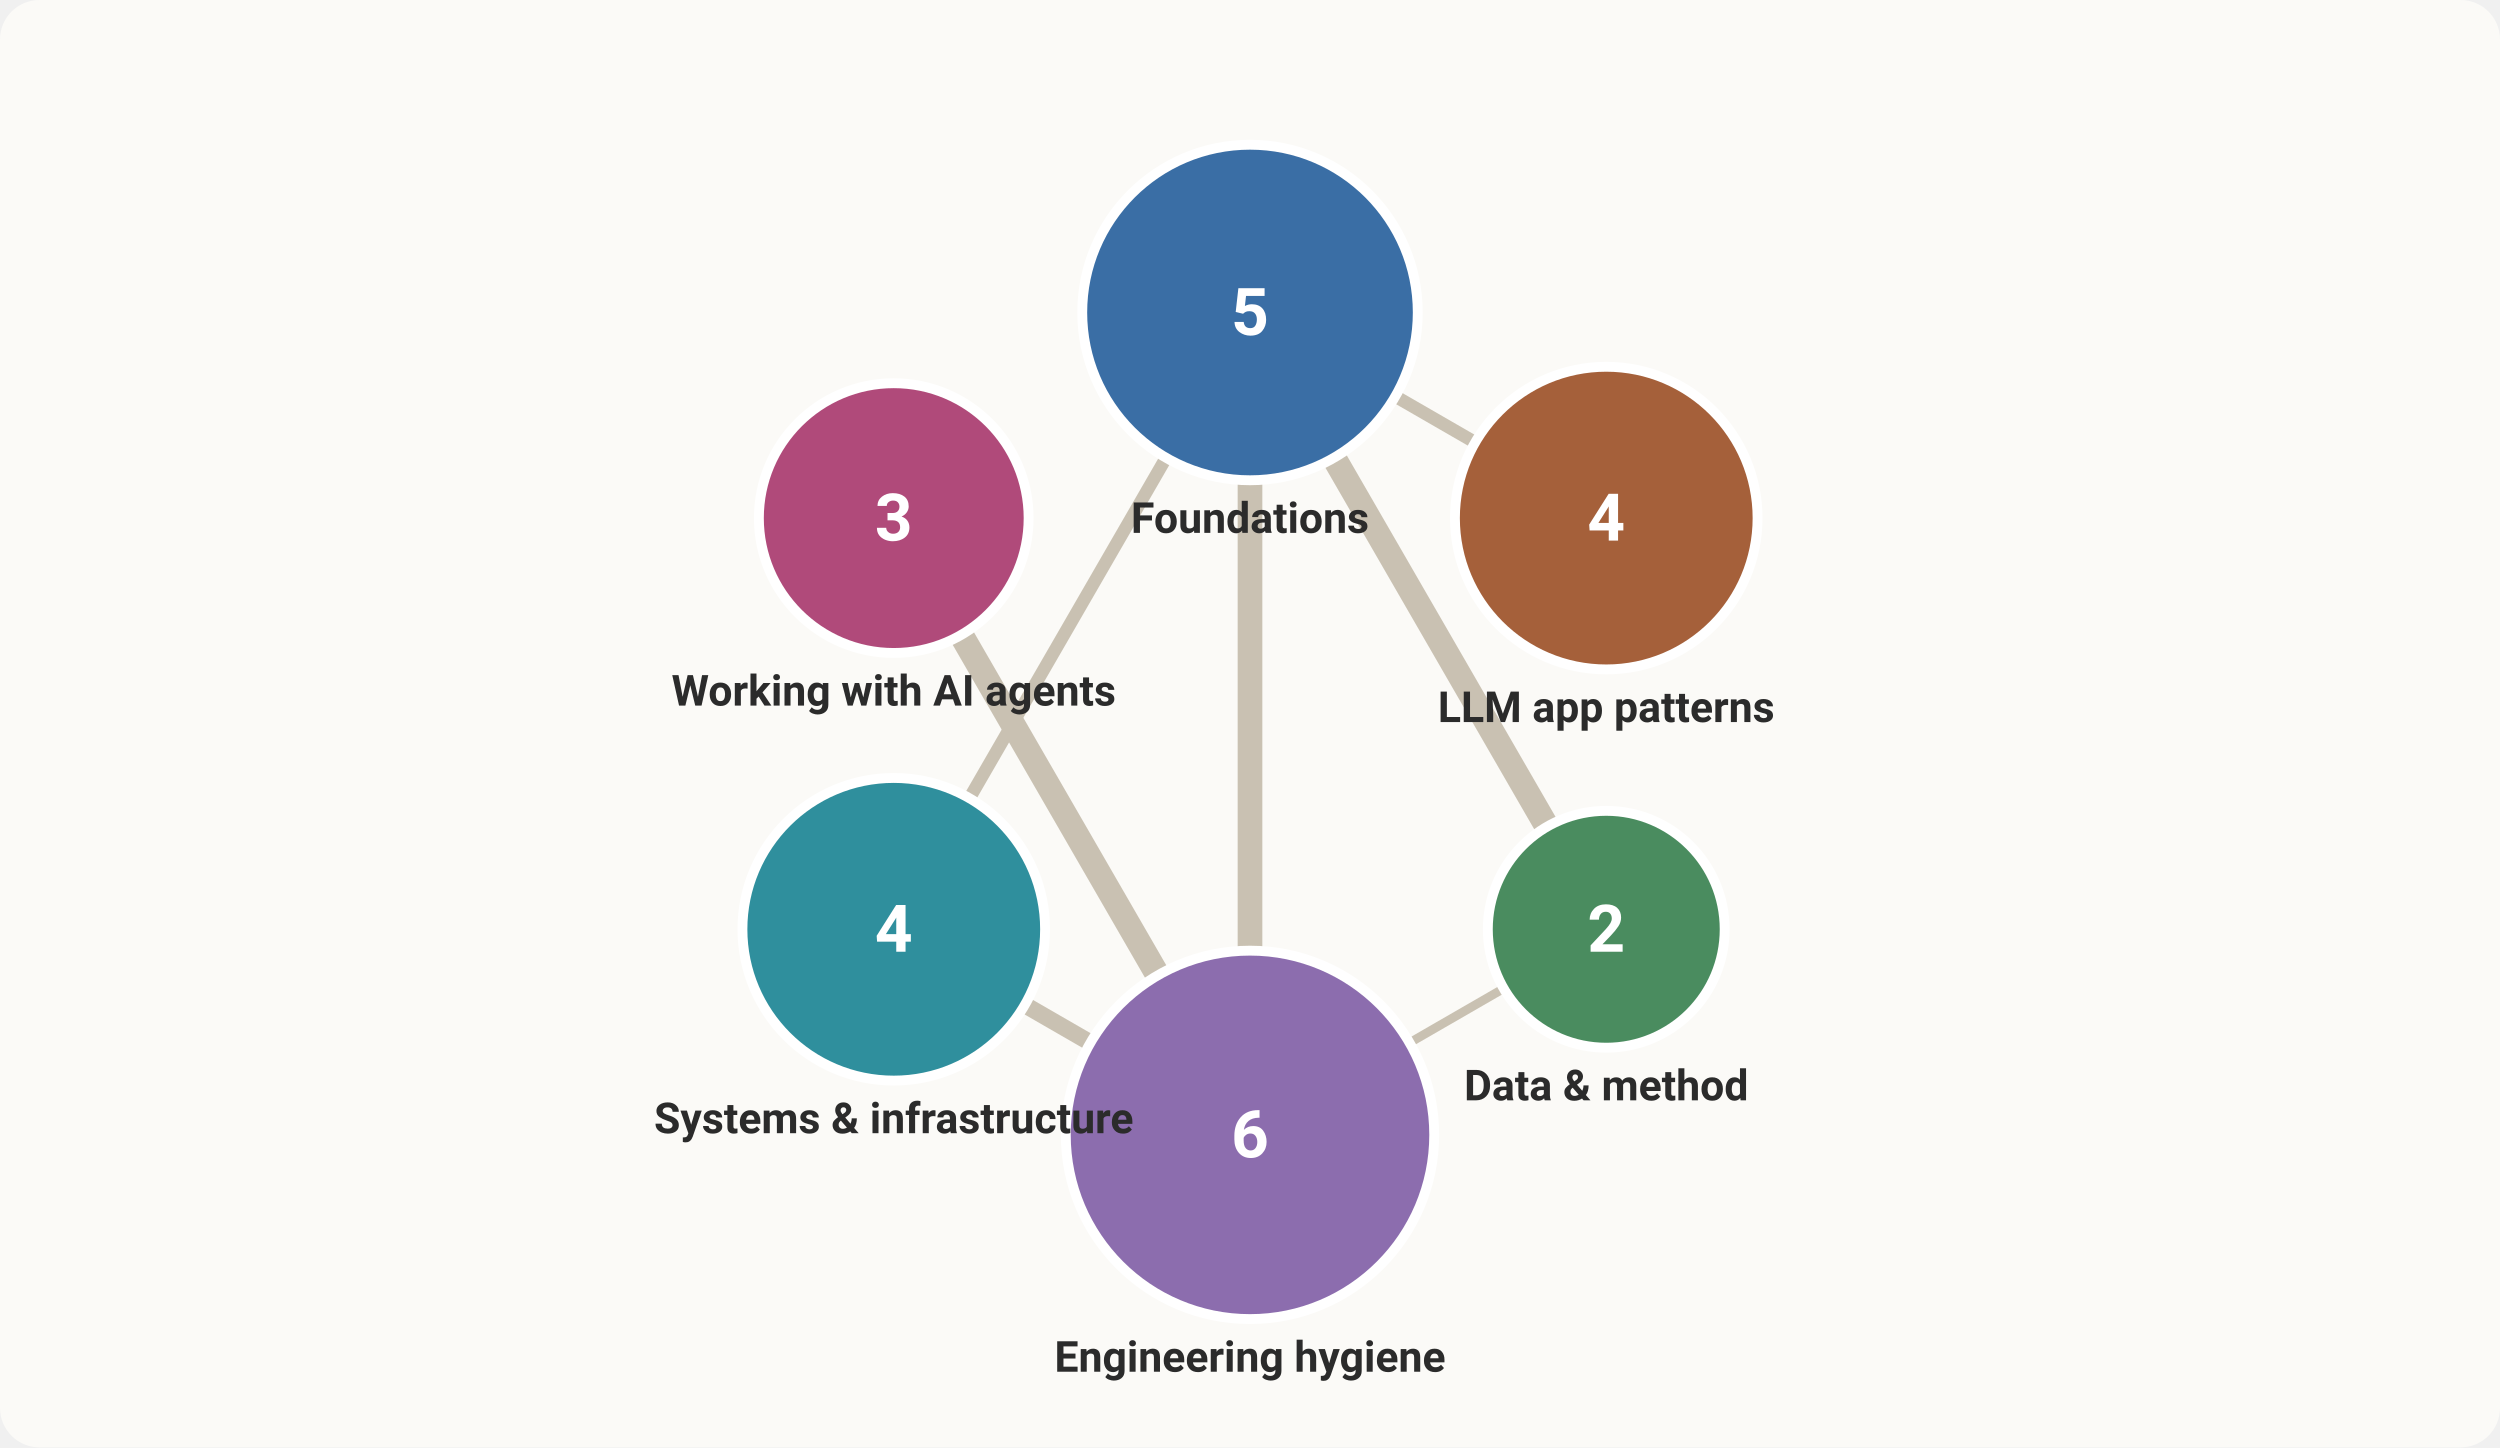
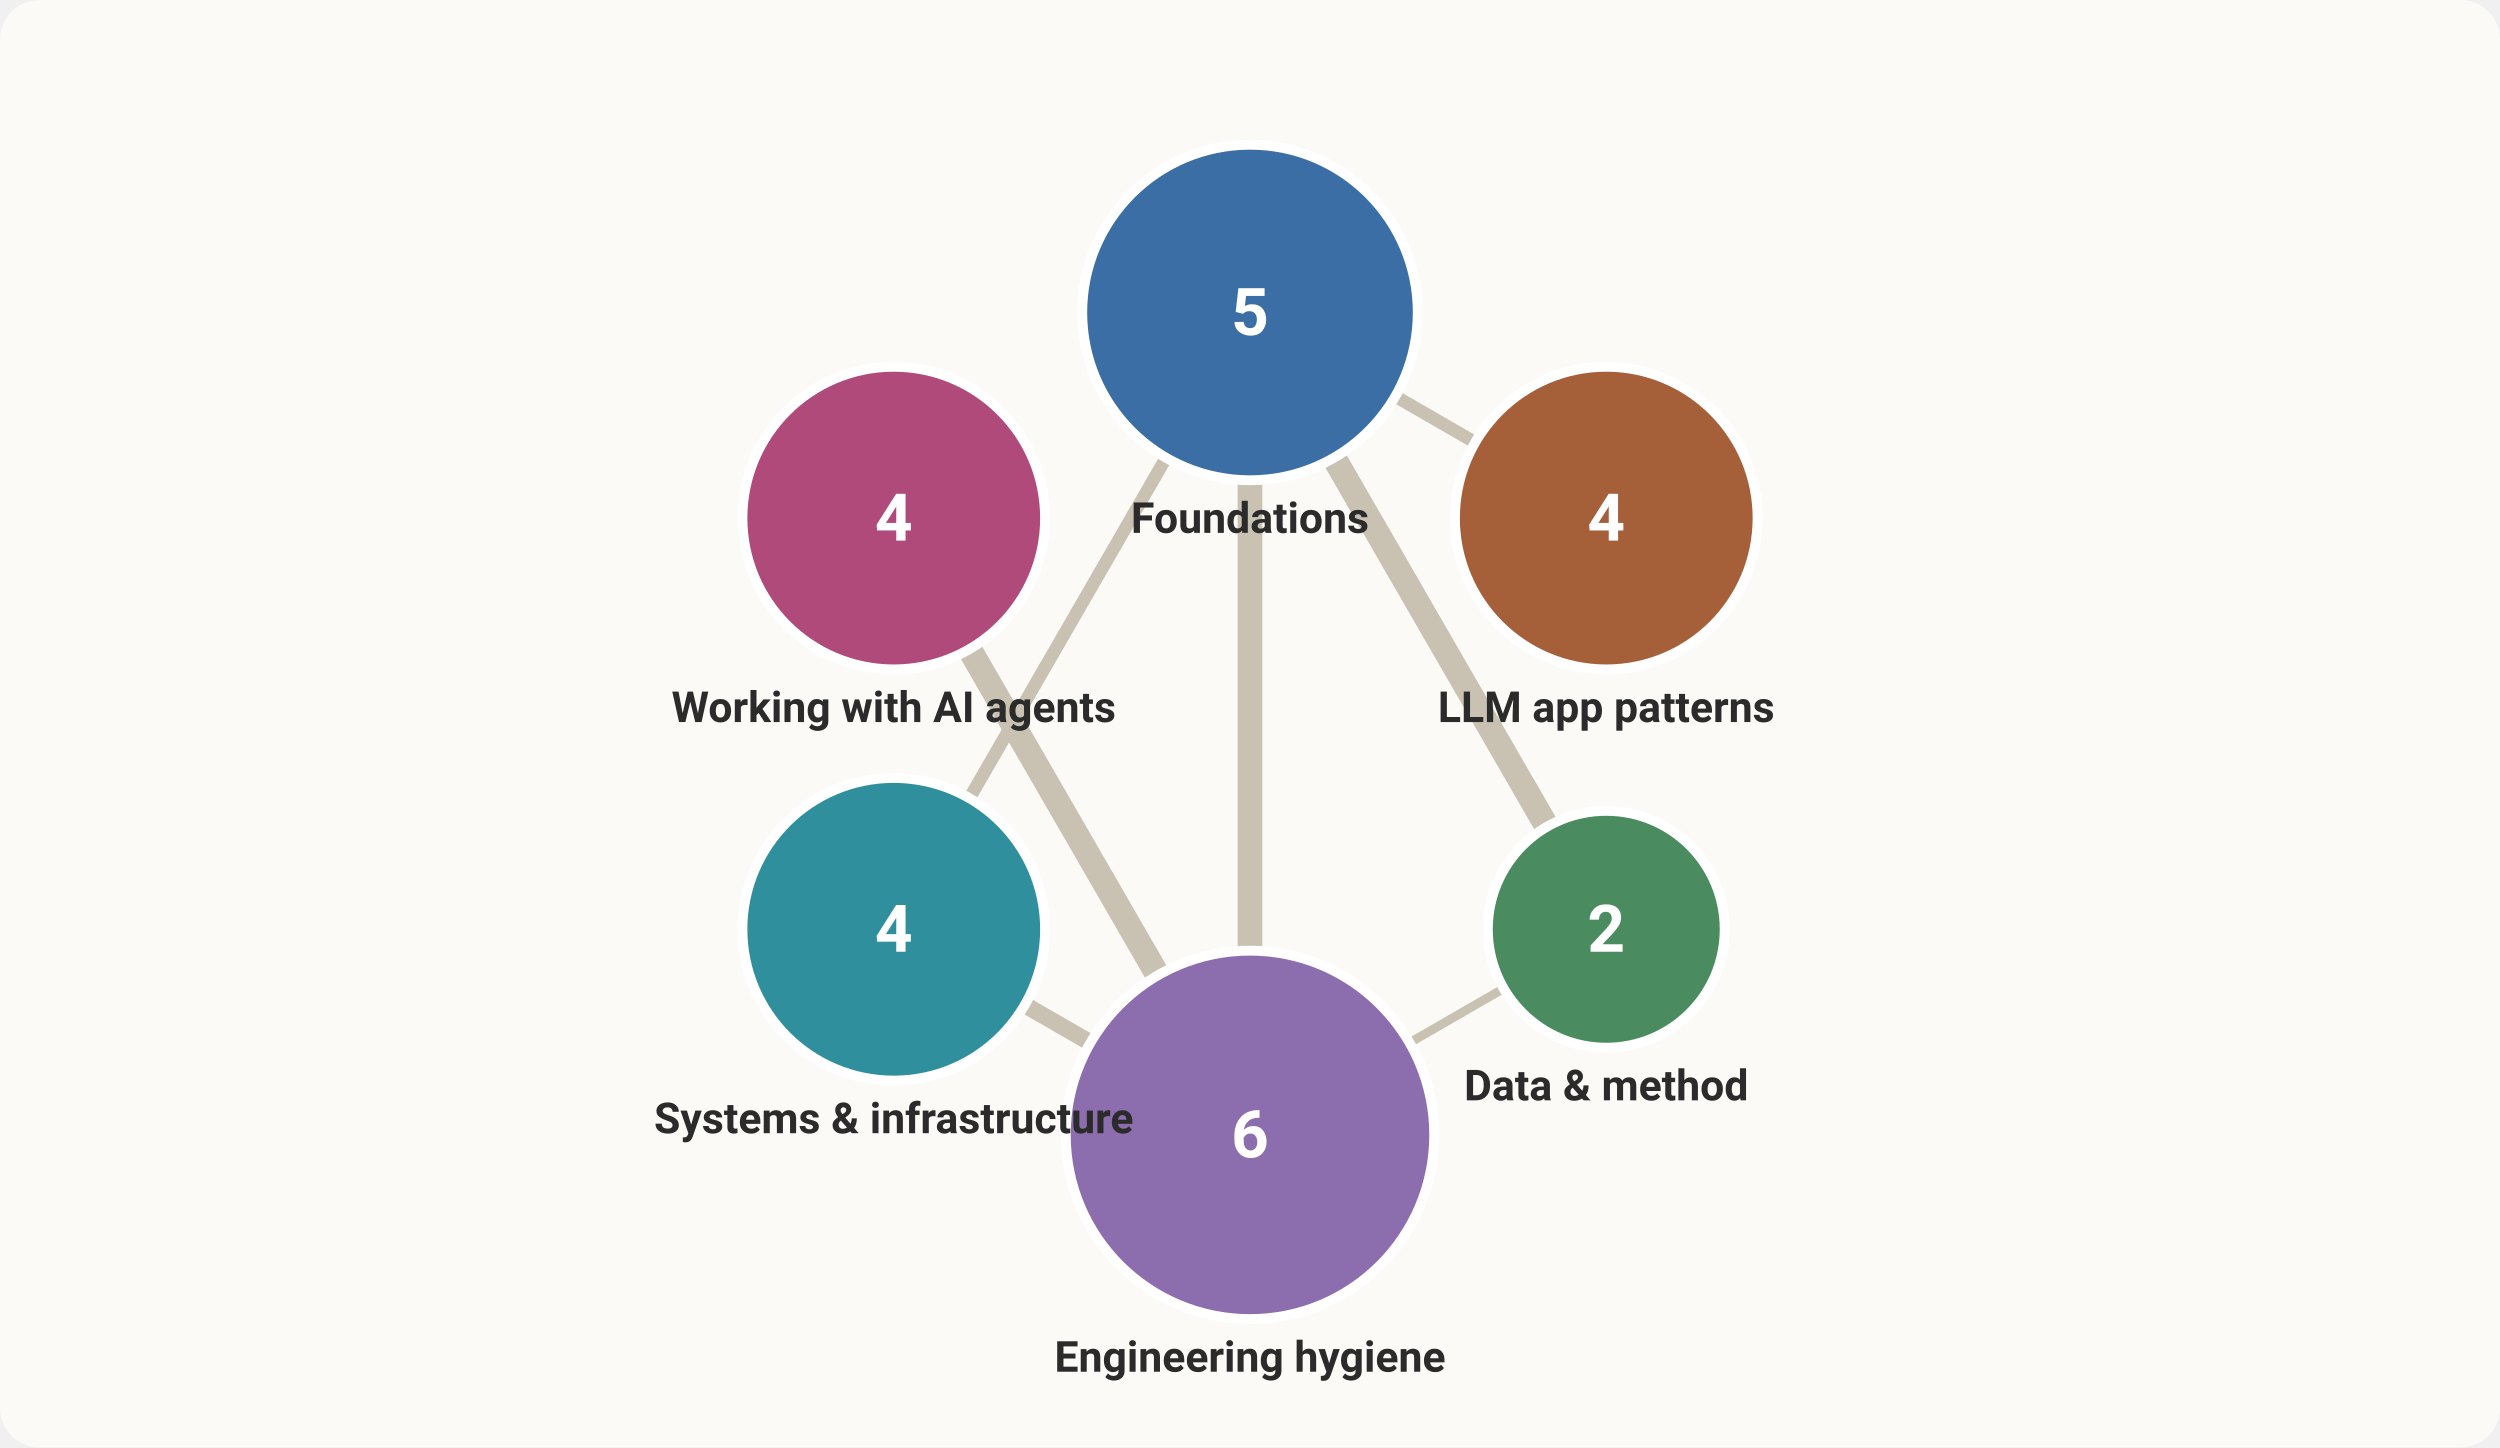
<svg xmlns="http://www.w3.org/2000/svg" viewBox="0 0 760 440" width="760" height="440" role="img" aria-labelledby="title desc" font-family="-apple-system,Segoe UI,Roboto,Helvetica,Arial,sans-serif">
  <rect x="0" y="0" width="760" height="440" rx="12" fill="#fbfaf7" />
  <line x1="488.3" y1="282.5" x2="380.0" y2="345.0" stroke="#c9c1b2" stroke-width="2.7" stroke-linecap="round" />
  <line x1="488.3" y1="282.5" x2="380.0" y2="95.0" stroke="#c9c1b2" stroke-width="7.5" stroke-linecap="round" />
  <line x1="380.0" y1="345.0" x2="380.0" y2="95.0" stroke="#c9c1b2" stroke-width="7.5" stroke-linecap="round" />
  <line x1="380.0" y1="345.0" x2="271.7" y2="282.5" stroke="#c9c1b2" stroke-width="5.1" stroke-linecap="round" />
  <line x1="380.0" y1="345.0" x2="271.7" y2="157.5" stroke="#c9c1b2" stroke-width="7.5" stroke-linecap="round" />
  <line x1="380.0" y1="95.0" x2="488.3" y2="157.5" stroke="#c9c1b2" stroke-width="3.9" stroke-linecap="round" />
  <line x1="380.0" y1="95.0" x2="271.7" y2="282.5" stroke="#c9c1b2" stroke-width="3.9" stroke-linecap="round" />
  <circle cx="380.0" cy="95.0" r="51.0" fill="#3a6ea5" stroke="#fff" stroke-width="3" />
  <text x="380.0" y="95.0" text-anchor="middle" dominant-baseline="central" fill="#fff" font-weight="700" font-size="20">5</text>
  <text x="380.0" y="162.0" text-anchor="middle" fill="#2b2b2b" font-size="13" font-weight="600">Foundations</text>
  <circle cx="488.3" cy="157.5" r="46.0" fill="#a5603a" stroke="#fff" stroke-width="3" />
  <text x="488.3" y="157.5" text-anchor="middle" dominant-baseline="central" fill="#fff" font-weight="700" font-size="20">4</text>
  <text x="488.3" y="219.5" text-anchor="middle" fill="#2b2b2b" font-size="13" font-weight="600">LLM app patterns</text>
  <circle cx="488.3" cy="282.5" r="36.0" fill="#4a8c5f" stroke="#fff" stroke-width="3" />
  <text x="488.3" y="282.5" text-anchor="middle" dominant-baseline="central" fill="#fff" font-weight="700" font-size="20">2</text>
  <text x="488.3" y="334.5" text-anchor="middle" fill="#2b2b2b" font-size="13" font-weight="600">Data &amp; method</text>
  <circle cx="380.0" cy="345.0" r="56.0" fill="#8c6dae" stroke="#fff" stroke-width="3" />
  <text x="380.0" y="345.0" text-anchor="middle" dominant-baseline="central" fill="#fff" font-weight="700" font-size="20">6</text>
  <text x="380.0" y="417.0" text-anchor="middle" fill="#2b2b2b" font-size="13" font-weight="600">Engineering hygiene</text>
  <circle cx="271.7" cy="282.5" r="46.0" fill="#2f8f9d" stroke="#fff" stroke-width="3" />
  <text x="271.7" y="282.5" text-anchor="middle" dominant-baseline="central" fill="#fff" font-weight="700" font-size="20">4</text>
  <text x="271.7" y="344.5" text-anchor="middle" fill="#2b2b2b" font-size="13" font-weight="600">Systems &amp; infrastructure</text>
-   <circle cx="271.7" cy="157.5" r="41.0" fill="#b04a7a" stroke="#fff" stroke-width="3" />
-   <text x="271.7" y="157.5" text-anchor="middle" dominant-baseline="central" fill="#fff" font-weight="700" font-size="20">3</text>
-   <text x="271.7" y="214.5" text-anchor="middle" fill="#2b2b2b" font-size="13" font-weight="600">Working with AI agents</text>
+   <circle cx="271.7" cy="157.5" r="46.0" fill="#b04a7a" stroke="#fff" stroke-width="3" />
+   <text x="271.7" y="157.5" text-anchor="middle" dominant-baseline="central" fill="#fff" font-weight="700" font-size="20">4</text>
+   <text x="271.7" y="219.5" text-anchor="middle" fill="#2b2b2b" font-size="13" font-weight="600">Working with AI agents</text>
</svg>
